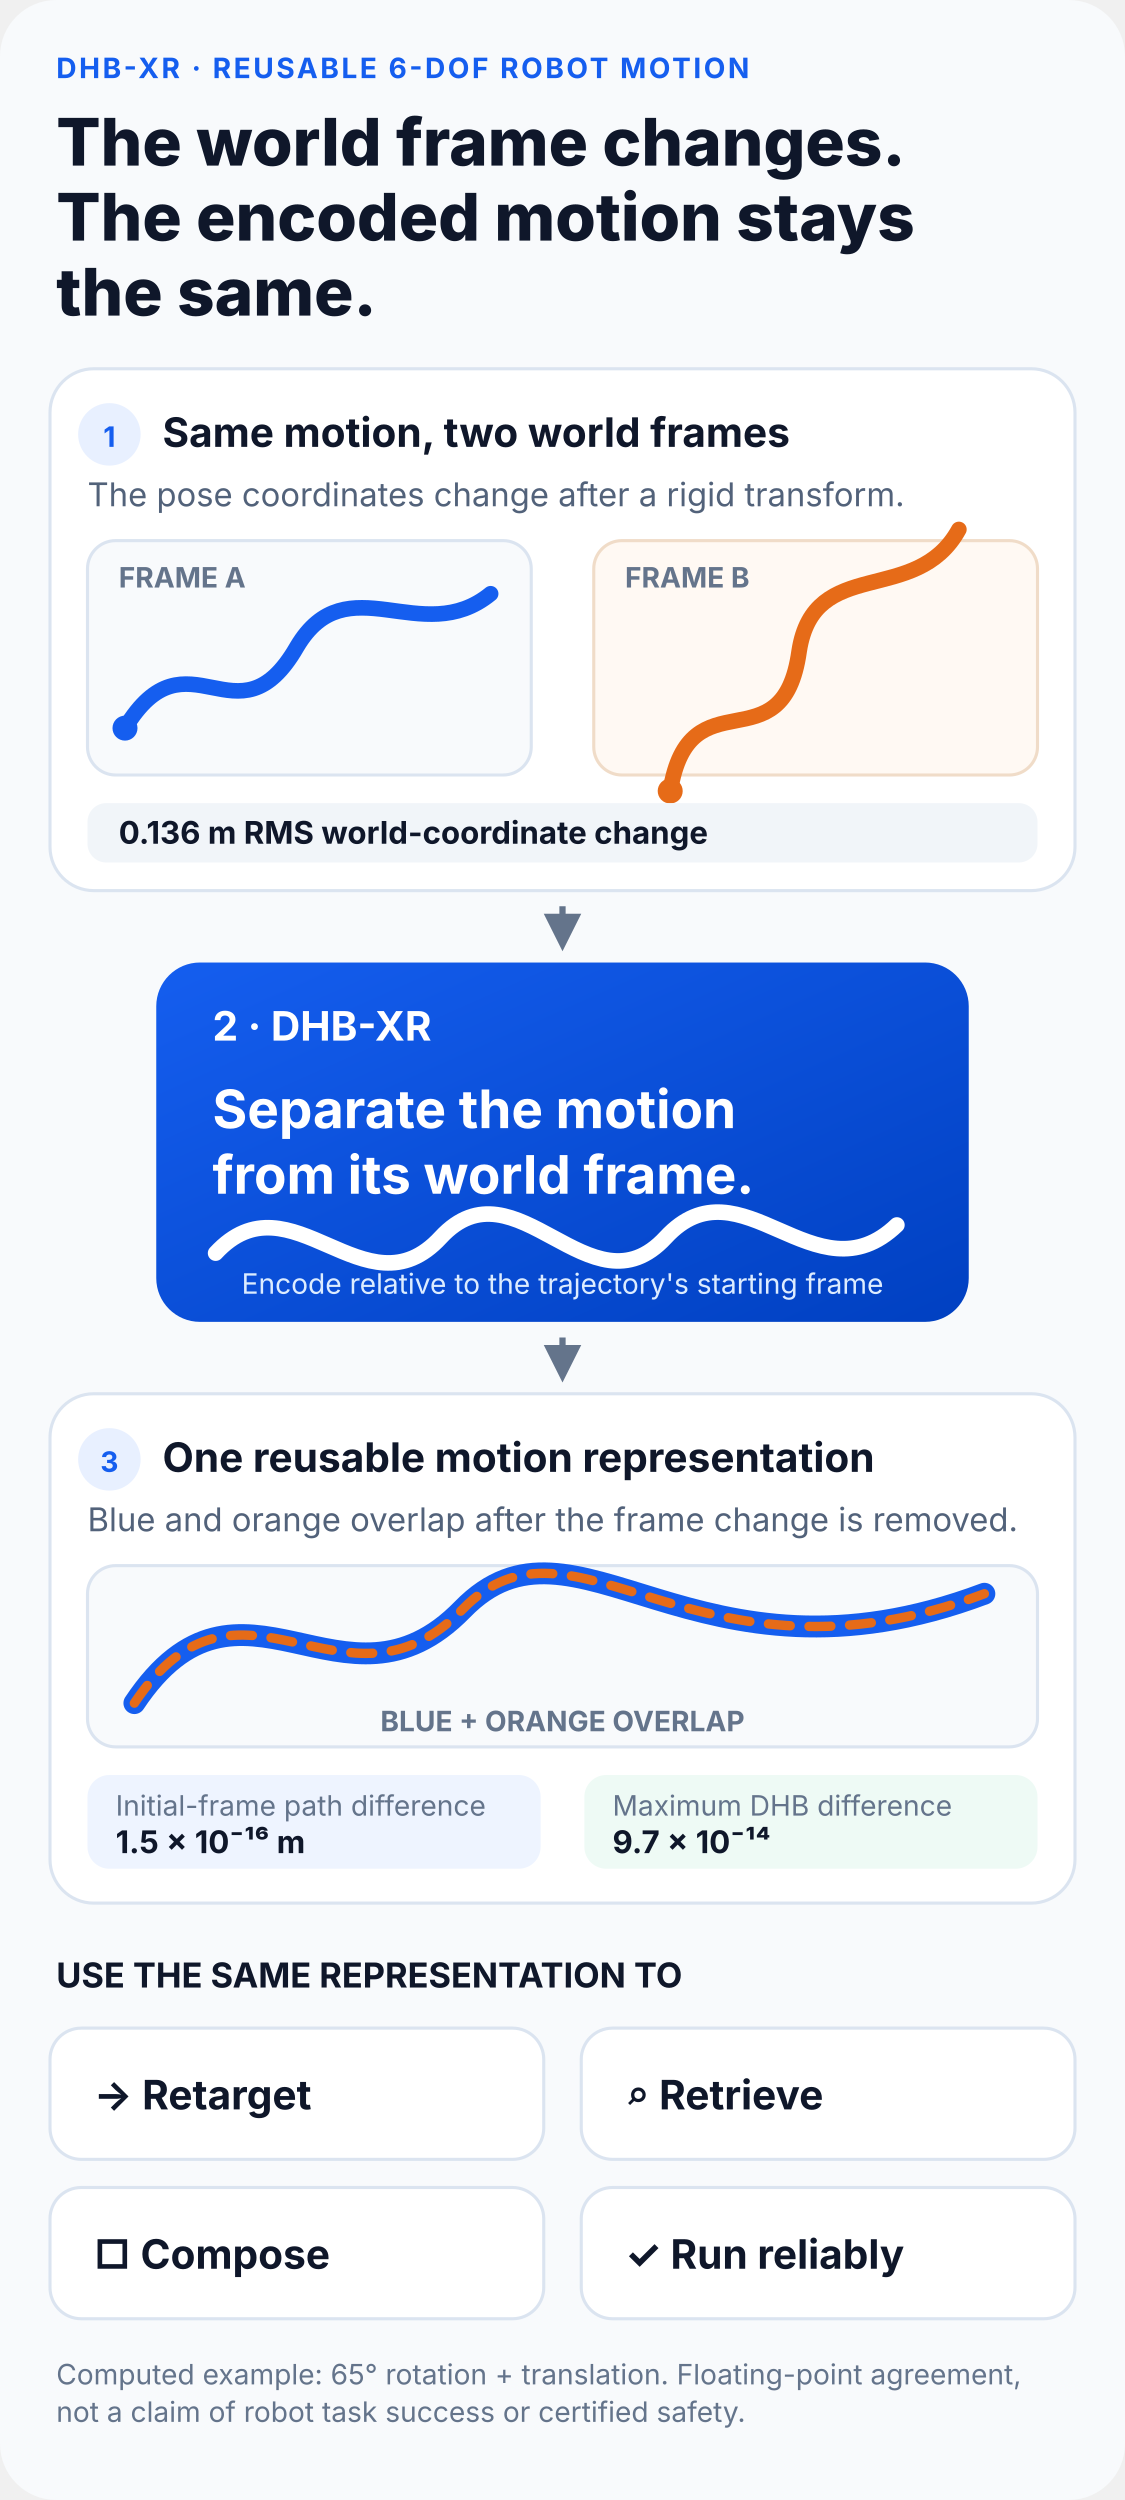
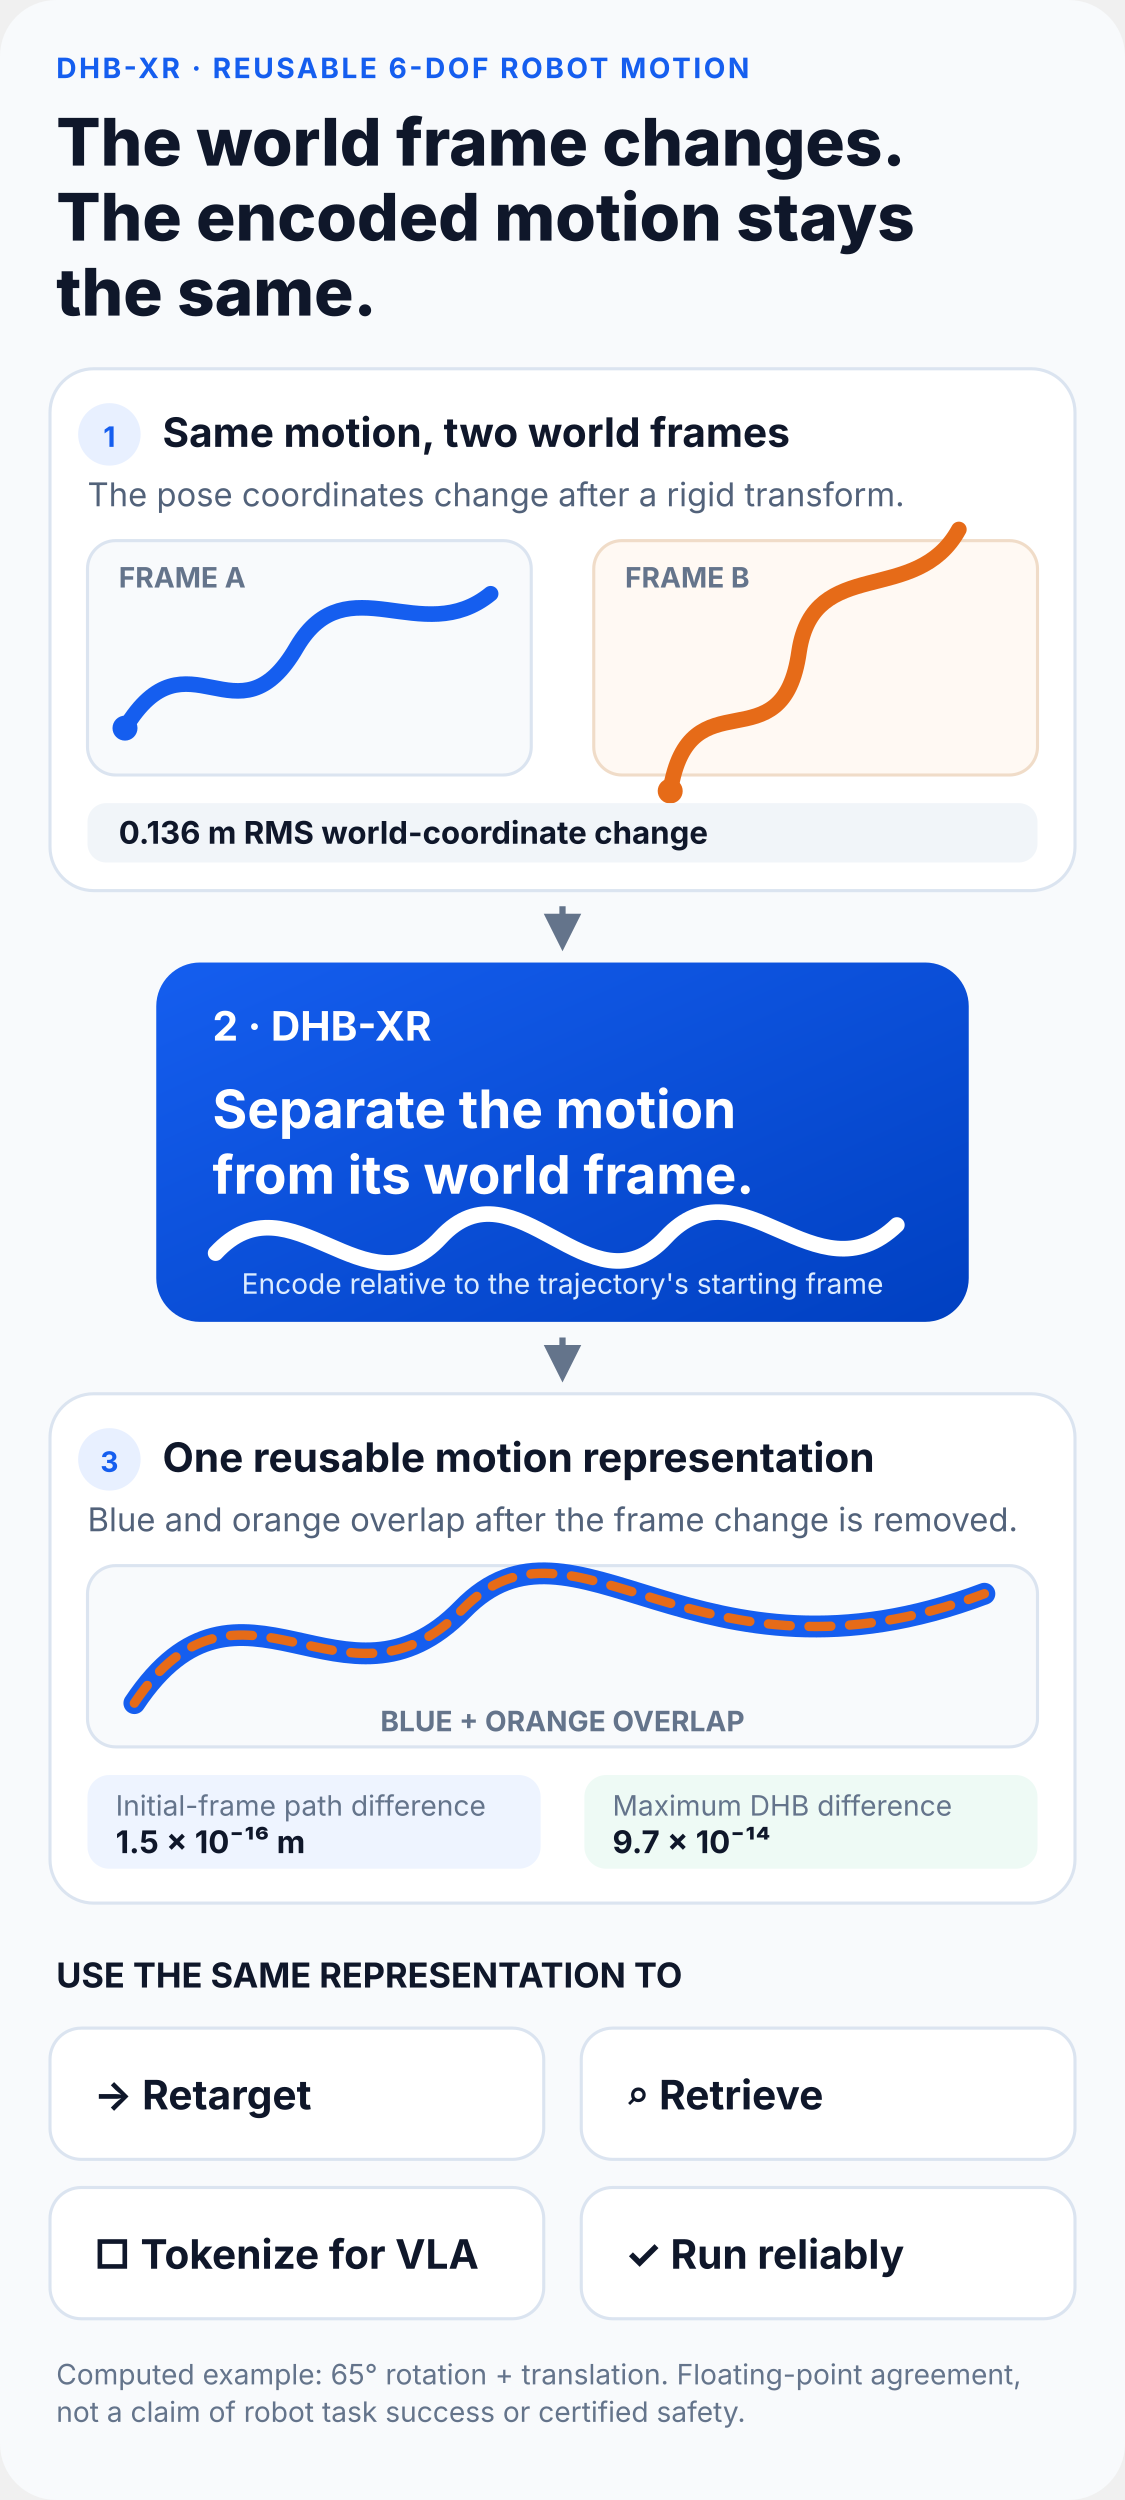
<svg xmlns="http://www.w3.org/2000/svg" width="720" height="1600" viewBox="0 0 360 800" role="img" aria-labelledby="title desc">
  <defs>
    <linearGradient id="brand-mobile" x1="0" y1="0" x2="1" y2="1">
      <stop offset="0" stop-color="#155eef" />
      <stop offset="1" stop-color="#0040c1" />
    </linearGradient>
    <marker id="arrow-mobile" viewBox="0 0 10 10" refX="8" refY="5" markerWidth="6" markerHeight="6" orient="auto">
      <path d="M0 0 L10 5 L0 10 z" fill="#64748b" />
    </marker>
    <style>
      text { font-family: Inter, ui-sans-serif, system-ui, -apple-system, BlinkMacSystemFont, "Segoe UI", sans-serif; }
      .title { font-size: 21px; font-weight: 760; fill: #0f172a; }
      .card-title { font-size: 13px; font-weight: 750; fill: #0f172a; }
      .body { font-size: 10.5px; fill: #52627a; }
      .small { font-size: 9px; fill: #64748b; }
      .metric { font-size: 10px; font-weight: 700; fill: #0f172a; }
    </style>
  </defs>
  <rect width="360" height="800" rx="18" fill="#f8fafc" />
  <text x="18" y="25" font-size="9px" font-weight="750" letter-spacing="0.8" fill="#155eef">DHB-XR · REUSABLE 6-DOF ROBOT MOTION</text>
  <text x="18" y="53" class="title">The world frame changes.</text>
  <text x="18" y="77" class="title">The encoded motion stays</text>
  <text x="18" y="101" class="title">the same.</text>
  <g transform="translate(0 22)">
    <rect x="16" y="96" width="328" height="167" rx="14" fill="#ffffff" stroke="#dbe4f0" />
    <circle cx="35" cy="117" r="10" fill="#e8f0ff" />
    <text x="35" y="121" text-anchor="middle" font-size="9" font-weight="750" fill="#155eef">1</text>
    <text x="52" y="121" class="card-title">Same motion, two world frames</text>
    <text x="28" y="140" class="body">The pose coordinates change after a rigid transform.</text>
    <rect x="28" y="151" width="142" height="75" rx="9" fill="#f8fafc" stroke="#dbe4f0" />
    <rect x="190" y="151" width="142" height="75" rx="9" fill="#fff9f3" stroke="#f0dcc8" />
    <text x="38" y="166" class="small" font-weight="700">FRAME A</text>
    <text x="200" y="166" class="small" font-weight="700">FRAME B</text>
    <path d="M40 211 C60 178 76 218 95 185 C111 158 135 186 157 168" fill="none" stroke="#155eef" stroke-width="5" stroke-linecap="round" />
    <circle cx="40" cy="211" r="4" fill="#155eef" />
    <g transform="rotate(-22 260 189)">
      <path d="M202 211 C222 178 238 218 257 185 C273 158 297 186 319 168" fill="none" stroke="#e66b18" stroke-width="5" stroke-linecap="round" />
      <circle cx="202" cy="211" r="4" fill="#e66b18" />
    </g>
    <rect x="28" y="235" width="304" height="19" rx="6" fill="#f1f5f9" />
    <text x="38" y="248" class="metric">0.136 m RMS world-coordinate change</text>
    <line x1="180" y1="268" x2="180" y2="280" stroke="#64748b" stroke-width="2" marker-end="url(#arrow-mobile)" />
    <rect x="50" y="286" width="260" height="115" rx="14" fill="url(#brand-mobile)" />
    <text x="68" y="311" font-size="13" font-weight="750" fill="#ffffff">2 · DHB-XR</text>
    <text x="68" y="339" font-size="17" font-weight="750" fill="#ffffff">Separate the motion</text>
    <text x="68" y="360" font-size="17" font-weight="750" fill="#ffffff">from its world frame.</text>
    <path d="M69 379 C93 353 117 400 141 374 C165 348 189 400 213 374 C237 348 261 395 287 370" fill="none" stroke="#ffffff" stroke-width="5" stroke-linecap="round" />
    <text x="180" y="392" text-anchor="middle" font-size="9" fill="#dcecff">Encode relative to the trajectory's starting frame</text>
    <line x1="180" y1="406" x2="180" y2="418" stroke="#64748b" stroke-width="2" marker-end="url(#arrow-mobile)" />
    <rect x="16" y="424" width="328" height="163" rx="14" fill="#ffffff" stroke="#dbe4f0" />
    <circle cx="35" cy="445" r="10" fill="#e8f0ff" />
    <text x="35" y="449" text-anchor="middle" font-size="9" font-weight="750" fill="#155eef">3</text>
    <text x="52" y="449" class="card-title">One reusable motion representation</text>
    <text x="28" y="468" class="body">Blue and orange overlap after the frame change is removed.</text>
    <rect x="28" y="479" width="304" height="58" rx="9" fill="#f8fafc" stroke="#dbe4f0" />
    <path d="M43 523 C77 472 110 532 148 493 C184 456 222 523 315 488" fill="none" stroke="#155eef" stroke-width="7" stroke-linecap="round" />
    <path d="M43 523 C77 472 110 532 148 493 C184 456 222 523 315 488" fill="none" stroke="#e66b18" stroke-width="3" stroke-dasharray="7 6" stroke-linecap="round" />
    <text x="180" y="532" text-anchor="middle" class="small" font-weight="700">BLUE + ORANGE OVERLAP</text>
    <rect x="28" y="546" width="145" height="30" rx="7" fill="#eef4ff" />
    <text x="37" y="559" class="small">Initial-frame path difference</text>
    <text x="37" y="571" class="metric">1.5 × 10⁻¹⁶ m</text>
    <rect x="187" y="546" width="145" height="30" rx="7" fill="#eefaf5" />
    <text x="196" y="559" class="small">Maximum DHB difference</text>
    <text x="196" y="571" class="metric">9.7 × 10⁻¹⁴</text>
    <text x="18" y="614" font-size="11" font-weight="750" fill="#0f172a">USE THE SAME REPRESENTATION TO</text>
    <rect x="16" y="627" width="158" height="42" rx="10" fill="#ffffff" stroke="#dbe4f0" />
    <text x="30" y="653" class="card-title" fill="#155eef">→ Retarget</text>
    <rect x="186" y="627" width="158" height="42" rx="10" fill="#ffffff" stroke="#dbe4f0" />
    <text x="200" y="653" class="card-title" fill="#16865c">⌕ Retrieve</text>
    <rect x="16" y="678" width="158" height="42" rx="10" fill="#ffffff" stroke="#dbe4f0" />
-     <text x="30" y="704" class="card-title" fill="#d55f0a">□ Compose</text>
+     <text x="30" y="704" class="card-title" fill="#d55f0a">□ Tokenize for VLA</text>
    <rect x="186" y="678" width="158" height="42" rx="10" fill="#ffffff" stroke="#dbe4f0" />
    <text x="200" y="704" class="card-title" fill="#6941c6">✓ Run reliably</text>
    <text x="18" y="741" class="small">Computed example: 65° rotation + translation. Floating-point agreement,</text>
    <text x="18" y="753" class="small">not a claim of robot task success or certified safety.</text>
  </g>
</svg>
